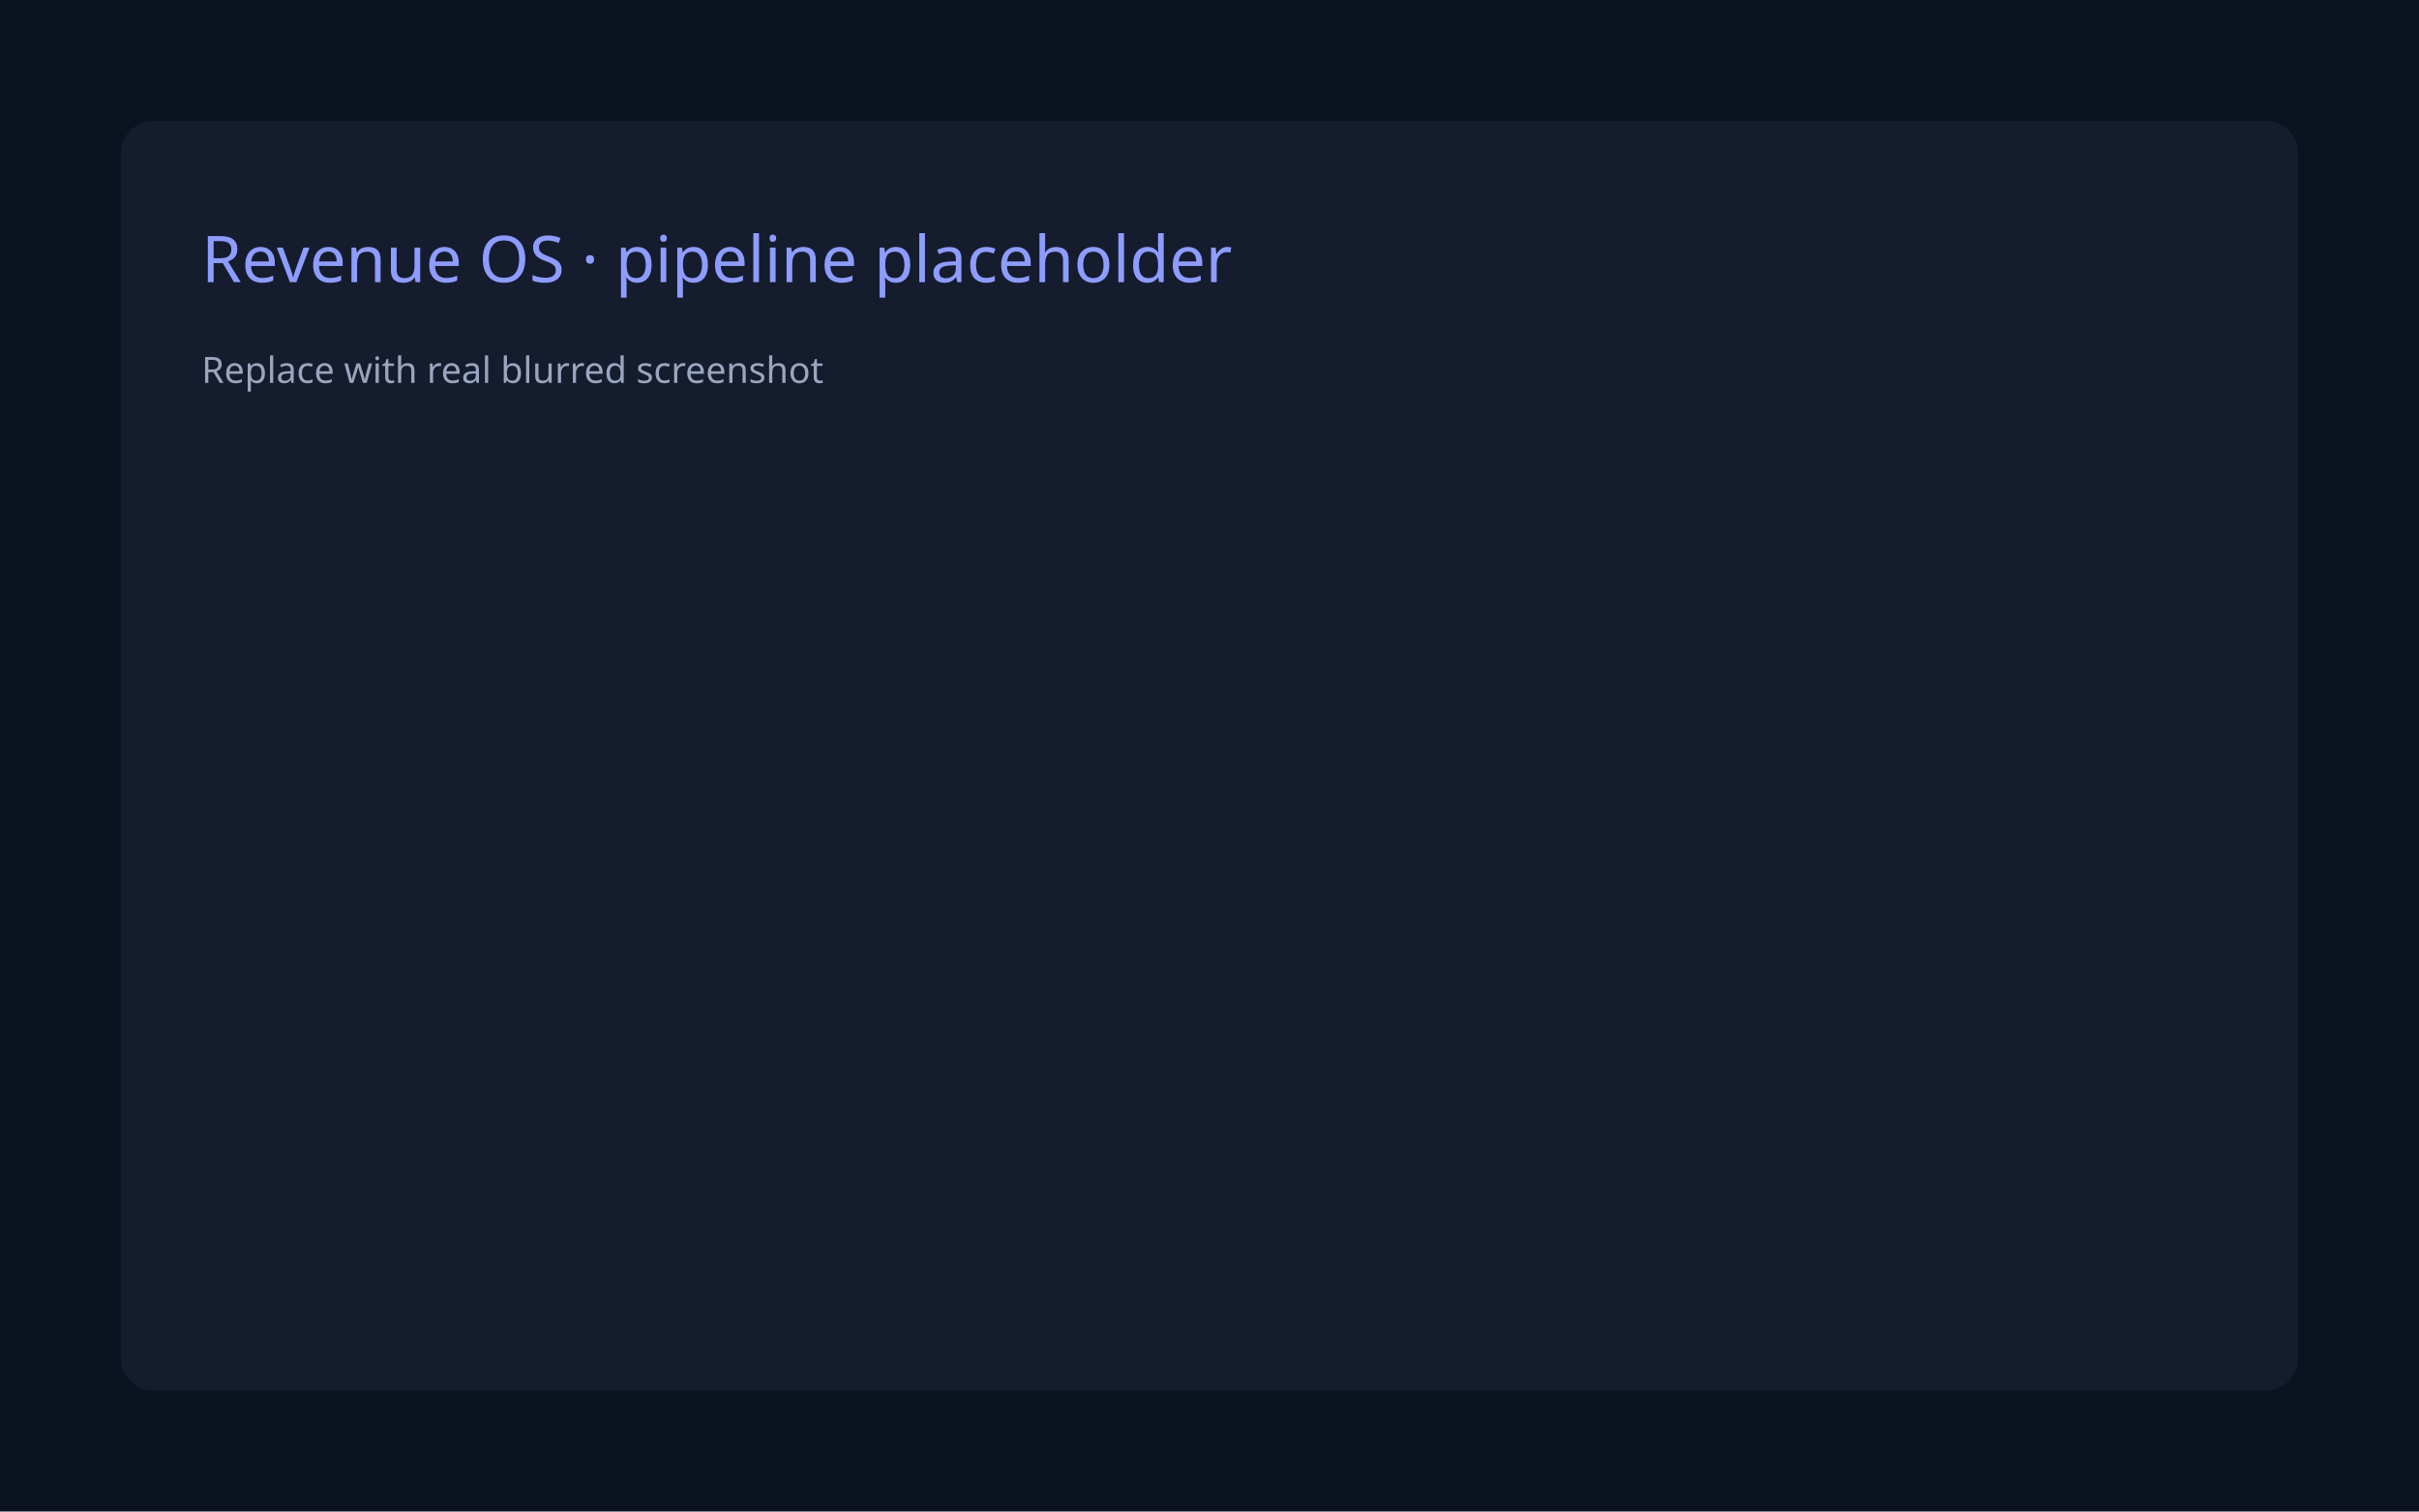
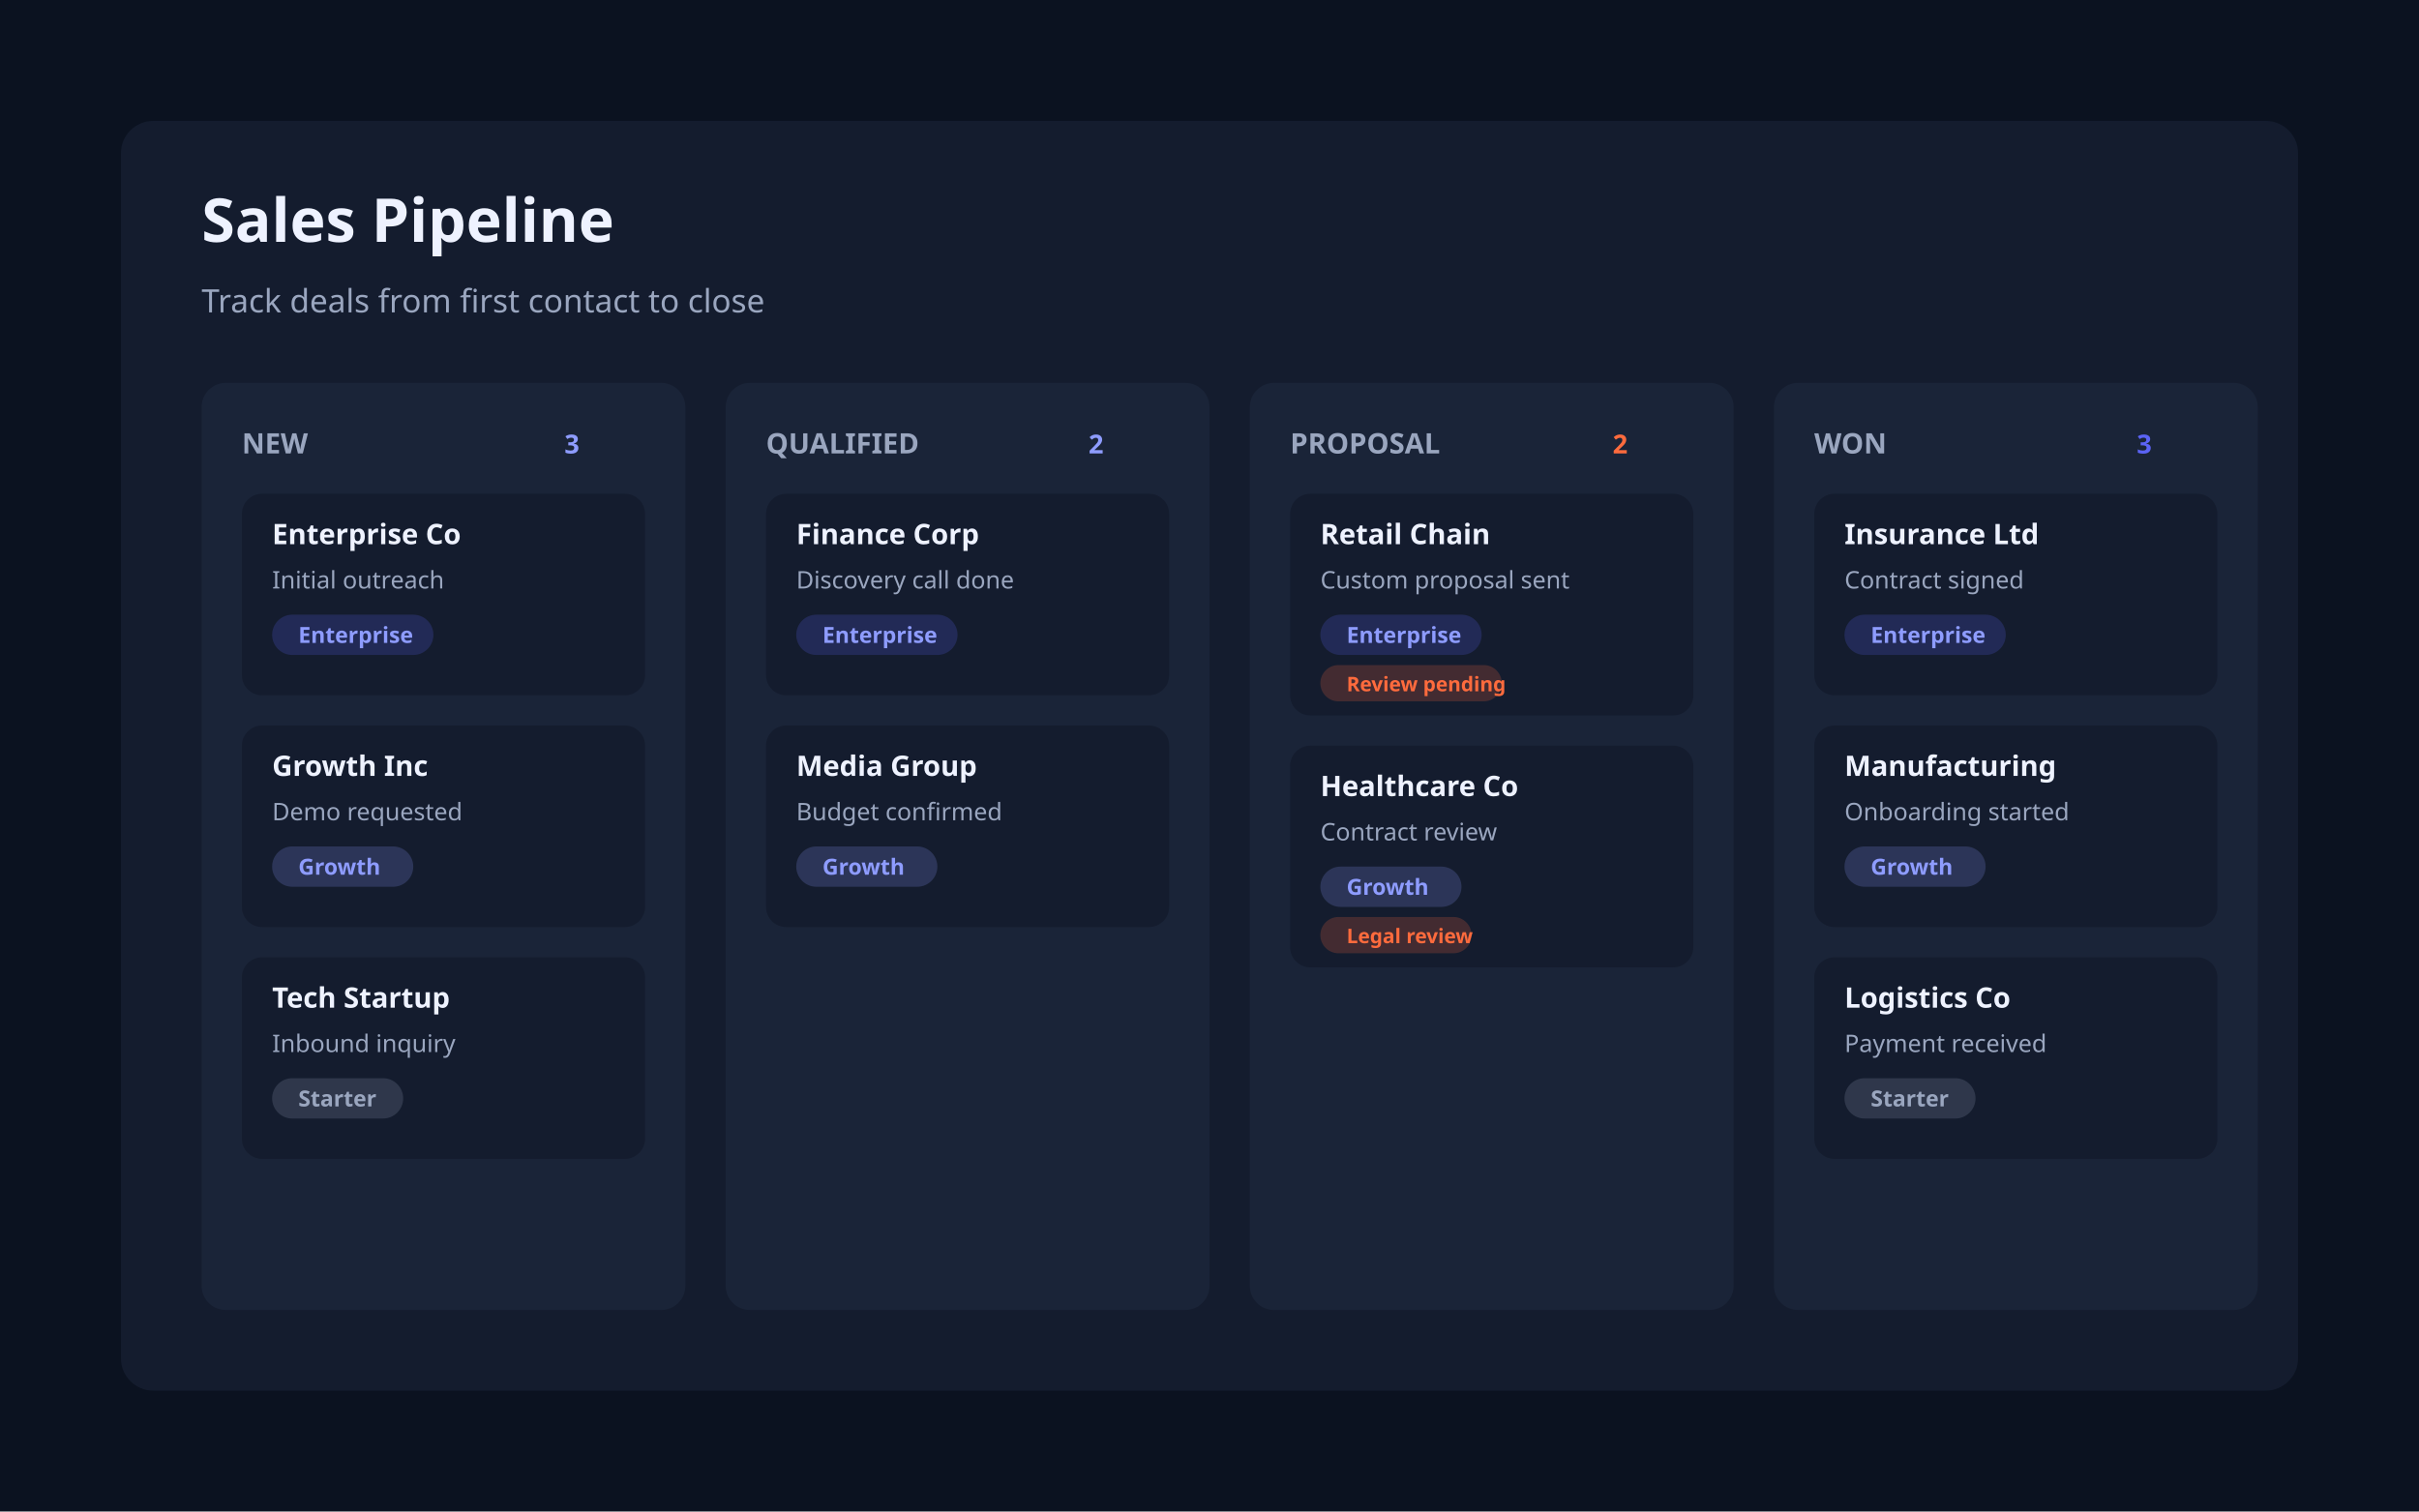
- <svg xmlns="http://www.w3.org/2000/svg" width="1200" height="750" viewBox="0 0 1200 750" role="img">
+ <svg xmlns="http://www.w3.org/2000/svg" width="1200" height="750" viewBox="0 0 1200 750" role="img" aria-label="Revenue OS Pipeline">
  <rect width="1200" height="750" fill="#0B1220" />
  <rect x="60" y="60" width="1080" height="630" rx="16" fill="#141C2E" />
-   <text x="100" y="140" fill="#8E9CFF" font-family="system-ui,sans-serif" font-size="32">Revenue OS · pipeline placeholder</text>
-   <text x="100" y="190" fill="#9AA6BF" font-family="system-ui,sans-serif" font-size="18">Replace with real blurred screenshot</text>
+   <text x="100" y="120" fill="#EEF2FF" font-family="system-ui,sans-serif" font-size="30" font-weight="700">Sales Pipeline</text>
+   <text x="100" y="155" fill="#9AA6BF" font-family="system-ui,sans-serif" font-size="16">Track deals from first contact to close</text>
+   <rect x="100" y="190" width="240" height="460" rx="12" fill="#1A2438" />
+   <text x="120" y="225" fill="#9AA6BF" font-family="system-ui,sans-serif" font-size="14" font-weight="700">NEW</text>
+   <text x="280" y="225" fill="#8E9CFF" font-family="system-ui,sans-serif" font-size="13" font-weight="600">3</text>
+   <rect x="120" y="245" width="200" height="100" rx="10" fill="#141C2E" />
+   <text x="135" y="270" fill="#EEF2FF" font-family="system-ui,sans-serif" font-size="14" font-weight="600">Enterprise Co</text>
+   <text x="135" y="292" fill="#9AA6BF" font-family="system-ui,sans-serif" font-size="12">Initial outreach</text>
+   <rect x="135" y="305" width="80" height="20" rx="10" fill="#5B63F5" opacity="0.2" />
+   <text x="148" y="319" fill="#8E9CFF" font-family="system-ui,sans-serif" font-size="11" font-weight="600">Enterprise</text>
+   <rect x="120" y="360" width="200" height="100" rx="10" fill="#141C2E" />
+   <text x="135" y="385" fill="#EEF2FF" font-family="system-ui,sans-serif" font-size="14" font-weight="600">Growth Inc</text>
+   <text x="135" y="407" fill="#9AA6BF" font-family="system-ui,sans-serif" font-size="12">Demo requested</text>
+   <rect x="135" y="420" width="70" height="20" rx="10" fill="#8E9CFF" opacity="0.2" />
+   <text x="148" y="434" fill="#8E9CFF" font-family="system-ui,sans-serif" font-size="11" font-weight="600">Growth</text>
+   <rect x="120" y="475" width="200" height="100" rx="10" fill="#141C2E" />
+   <text x="135" y="500" fill="#EEF2FF" font-family="system-ui,sans-serif" font-size="14" font-weight="600">Tech Startup</text>
+   <text x="135" y="522" fill="#9AA6BF" font-family="system-ui,sans-serif" font-size="12">Inbound inquiry</text>
+   <rect x="135" y="535" width="65" height="20" rx="10" fill="#9AA6BF" opacity="0.2" />
+   <text x="148" y="549" fill="#9AA6BF" font-family="system-ui,sans-serif" font-size="11" font-weight="600">Starter</text>
+   <rect x="360" y="190" width="240" height="460" rx="12" fill="#1A2438" />
+   <text x="380" y="225" fill="#9AA6BF" font-family="system-ui,sans-serif" font-size="14" font-weight="700">QUALIFIED</text>
+   <text x="540" y="225" fill="#8E9CFF" font-family="system-ui,sans-serif" font-size="13" font-weight="600">2</text>
+   <rect x="380" y="245" width="200" height="100" rx="10" fill="#141C2E" />
+   <text x="395" y="270" fill="#EEF2FF" font-family="system-ui,sans-serif" font-size="14" font-weight="600">Finance Corp</text>
+   <text x="395" y="292" fill="#9AA6BF" font-family="system-ui,sans-serif" font-size="12">Discovery call done</text>
+   <rect x="395" y="305" width="80" height="20" rx="10" fill="#5B63F5" opacity="0.2" />
+   <text x="408" y="319" fill="#8E9CFF" font-family="system-ui,sans-serif" font-size="11" font-weight="600">Enterprise</text>
+   <rect x="380" y="360" width="200" height="100" rx="10" fill="#141C2E" />
+   <text x="395" y="385" fill="#EEF2FF" font-family="system-ui,sans-serif" font-size="14" font-weight="600">Media Group</text>
+   <text x="395" y="407" fill="#9AA6BF" font-family="system-ui,sans-serif" font-size="12">Budget confirmed</text>
+   <rect x="395" y="420" width="70" height="20" rx="10" fill="#8E9CFF" opacity="0.2" />
+   <text x="408" y="434" fill="#8E9CFF" font-family="system-ui,sans-serif" font-size="11" font-weight="600">Growth</text>
+   <rect x="620" y="190" width="240" height="460" rx="12" fill="#1A2438" />
+   <text x="640" y="225" fill="#9AA6BF" font-family="system-ui,sans-serif" font-size="14" font-weight="700">PROPOSAL</text>
+   <text x="800" y="225" fill="#FF6B3D" font-family="system-ui,sans-serif" font-size="13" font-weight="600">2</text>
+   <rect x="640" y="245" width="200" height="110" rx="10" fill="#141C2E" />
+   <text x="655" y="270" fill="#EEF2FF" font-family="system-ui,sans-serif" font-size="14" font-weight="600">Retail Chain</text>
+   <text x="655" y="292" fill="#9AA6BF" font-family="system-ui,sans-serif" font-size="12">Custom proposal sent</text>
+   <rect x="655" y="305" width="80" height="20" rx="10" fill="#5B63F5" opacity="0.2" />
+   <text x="668" y="319" fill="#8E9CFF" font-family="system-ui,sans-serif" font-size="11" font-weight="600">Enterprise</text>
+   <rect x="655" y="330" width="90" height="18" rx="9" fill="#FF6B3D" opacity="0.2" />
+   <text x="668" y="343" fill="#FF6B3D" font-family="system-ui,sans-serif" font-size="10" font-weight="600">Review pending</text>
+   <rect x="640" y="370" width="200" height="110" rx="10" fill="#141C2E" />
+   <text x="655" y="395" fill="#EEF2FF" font-family="system-ui,sans-serif" font-size="14" font-weight="600">Healthcare Co</text>
+   <text x="655" y="417" fill="#9AA6BF" font-family="system-ui,sans-serif" font-size="12">Contract review</text>
+   <rect x="655" y="430" width="70" height="20" rx="10" fill="#8E9CFF" opacity="0.2" />
+   <text x="668" y="444" fill="#8E9CFF" font-family="system-ui,sans-serif" font-size="11" font-weight="600">Growth</text>
+   <rect x="655" y="455" width="75" height="18" rx="9" fill="#FF6B3D" opacity="0.2" />
+   <text x="668" y="468" fill="#FF6B3D" font-family="system-ui,sans-serif" font-size="10" font-weight="600">Legal review</text>
+   <rect x="880" y="190" width="240" height="460" rx="12" fill="#1A2438" />
+   <text x="900" y="225" fill="#9AA6BF" font-family="system-ui,sans-serif" font-size="14" font-weight="700">WON</text>
+   <text x="1060" y="225" fill="#5B63F5" font-family="system-ui,sans-serif" font-size="13" font-weight="600">3</text>
+   <rect x="900" y="245" width="200" height="100" rx="10" fill="#141C2E" />
+   <text x="915" y="270" fill="#EEF2FF" font-family="system-ui,sans-serif" font-size="14" font-weight="600">Insurance Ltd</text>
+   <text x="915" y="292" fill="#9AA6BF" font-family="system-ui,sans-serif" font-size="12">Contract signed</text>
+   <rect x="915" y="305" width="80" height="20" rx="10" fill="#5B63F5" opacity="0.2" />
+   <text x="928" y="319" fill="#8E9CFF" font-family="system-ui,sans-serif" font-size="11" font-weight="600">Enterprise</text>
+   <rect x="900" y="360" width="200" height="100" rx="10" fill="#141C2E" />
+   <text x="915" y="385" fill="#EEF2FF" font-family="system-ui,sans-serif" font-size="14" font-weight="600">Manufacturing</text>
+   <text x="915" y="407" fill="#9AA6BF" font-family="system-ui,sans-serif" font-size="12">Onboarding started</text>
+   <rect x="915" y="420" width="70" height="20" rx="10" fill="#8E9CFF" opacity="0.2" />
+   <text x="928" y="434" fill="#8E9CFF" font-family="system-ui,sans-serif" font-size="11" font-weight="600">Growth</text>
+   <rect x="900" y="475" width="200" height="100" rx="10" fill="#141C2E" />
+   <text x="915" y="500" fill="#EEF2FF" font-family="system-ui,sans-serif" font-size="14" font-weight="600">Logistics Co</text>
+   <text x="915" y="522" fill="#9AA6BF" font-family="system-ui,sans-serif" font-size="12">Payment received</text>
+   <rect x="915" y="535" width="65" height="20" rx="10" fill="#9AA6BF" opacity="0.2" />
+   <text x="928" y="549" fill="#9AA6BF" font-family="system-ui,sans-serif" font-size="11" font-weight="600">Starter</text>
</svg>
